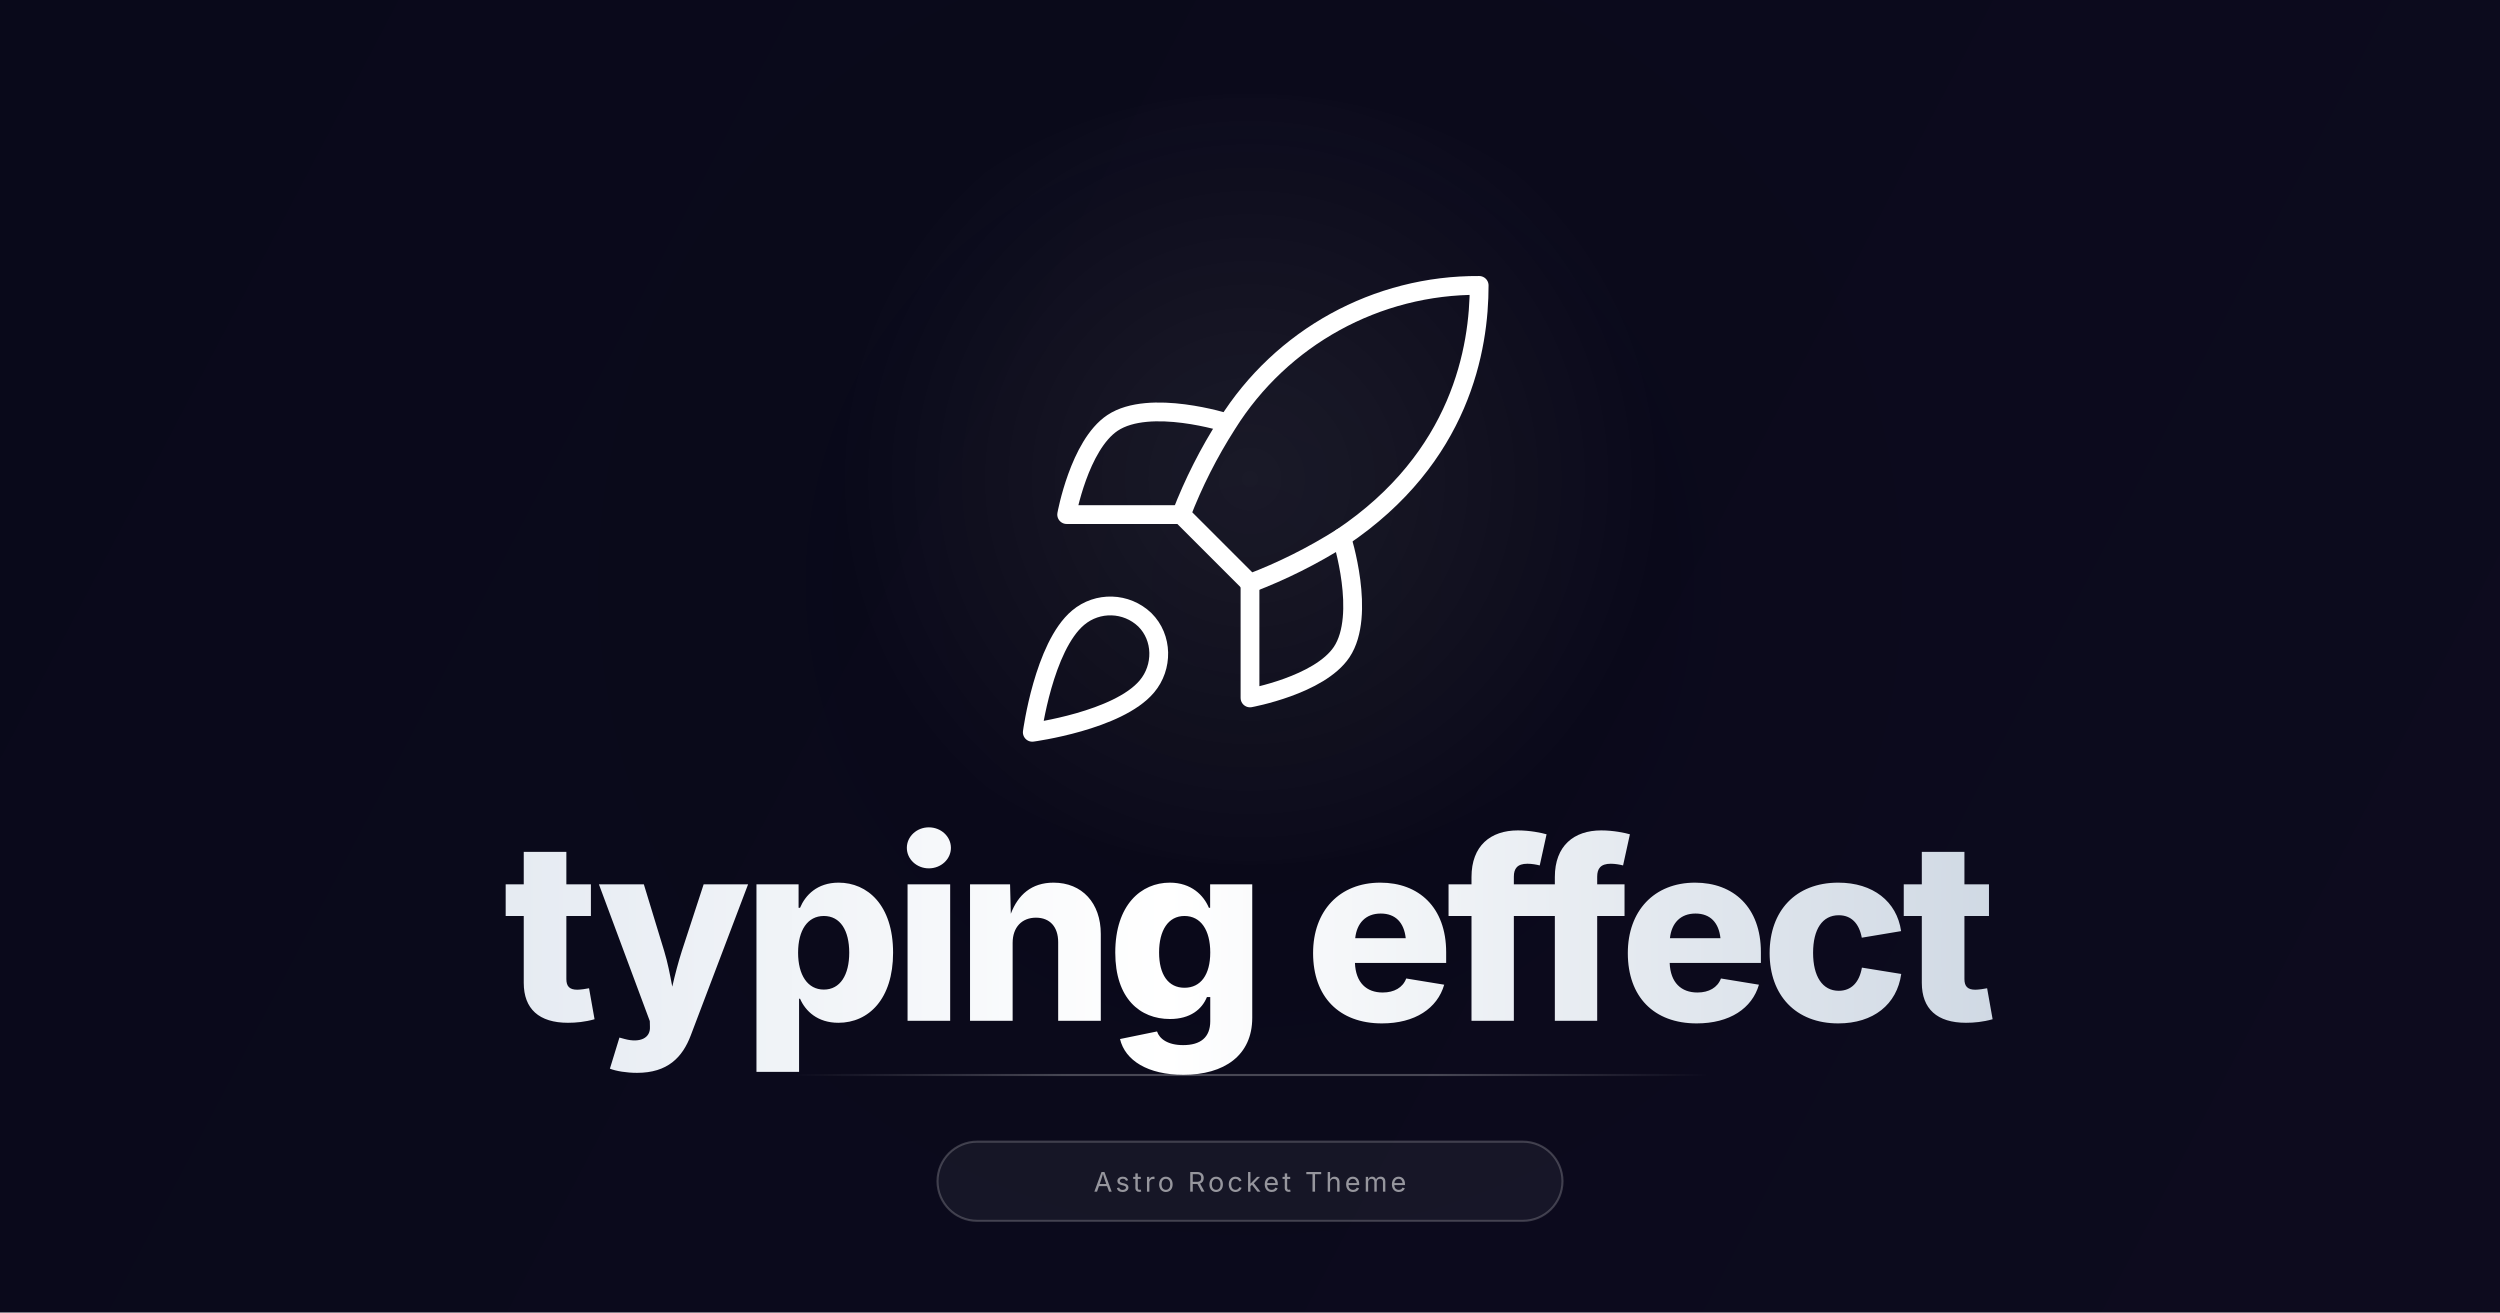
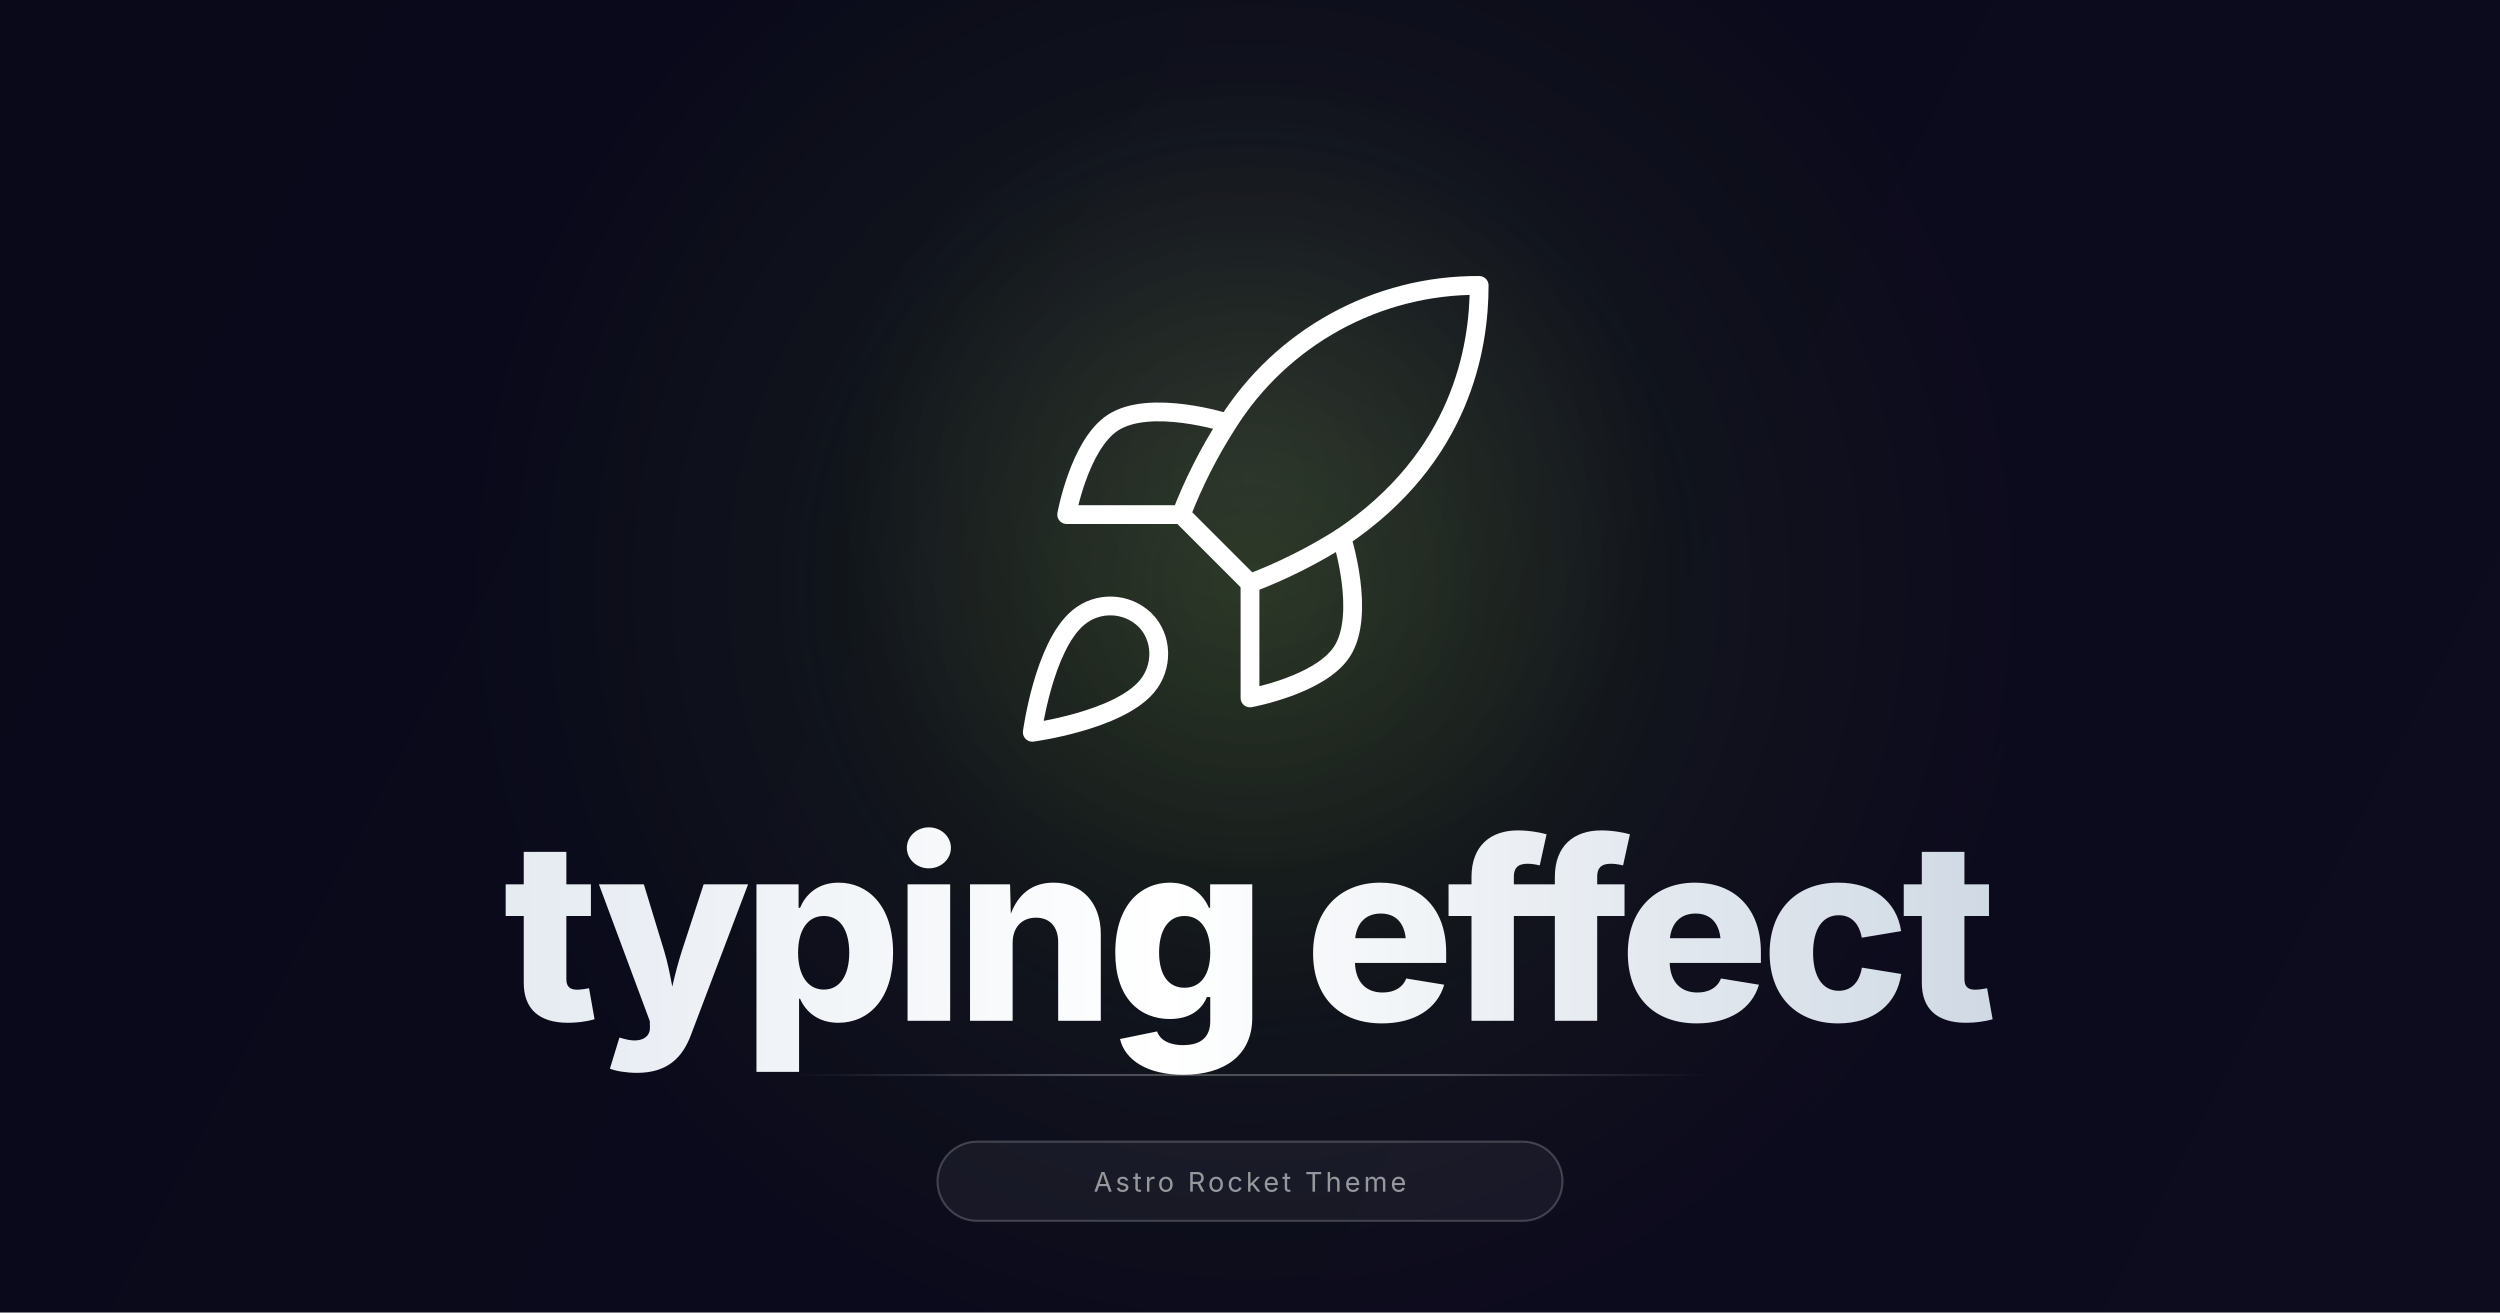
<svg xmlns="http://www.w3.org/2000/svg" width="1200" height="630" viewBox="0 0 1200 630" fill="none">
  <defs>
    <linearGradient id="bg" x1="0" y1="0" x2="1200" y2="630" gradientUnits="userSpaceOnUse">
      <stop offset="0%" stop-color="#09091a" />
      <stop offset="100%" stop-color="#0d0b1e" />
    </linearGradient>
    <radialGradient id="glowMain" cx="600" cy="280" r="380" gradientUnits="userSpaceOnUse">
-       <stop offset="0%" stop-color="currentColor" stop-opacity="0.18" />
-       <stop offset="60%" stop-color="currentColor" stop-opacity="0.04" />
-       <stop offset="100%" stop-color="currentColor" stop-opacity="0" />
+       <stop offset="0%" stop-color="#84cc16" stop-opacity="0.18" />
+       <stop offset="60%" stop-color="#84cc16" stop-opacity="0.04" />
+       <stop offset="100%" stop-color="#84cc16" stop-opacity="0" />
    </radialGradient>
    <radialGradient id="glowIcon" cx="600" cy="230" r="200" gradientUnits="userSpaceOnUse">
      <stop offset="0%" stop-color="#ffffff" stop-opacity="0.07" />
      <stop offset="100%" stop-color="#ffffff" stop-opacity="0" />
    </radialGradient>
    <linearGradient id="textGrad" x1="200" y1="0" x2="1000" y2="0" gradientUnits="userSpaceOnUse">
      <stop offset="0%" stop-color="#e2e8f0" />
      <stop offset="45%" stop-color="#ffffff" />
      <stop offset="100%" stop-color="#cbd5e1" />
    </linearGradient>
    <linearGradient id="lineGrad" x1="380" y1="0" x2="820" y2="0" gradientUnits="userSpaceOnUse">
      <stop offset="0%" stop-color="#ffffff" stop-opacity="0" />
      <stop offset="30%" stop-color="#ffffff" stop-opacity="0.25" />
      <stop offset="70%" stop-color="#ffffff" stop-opacity="0.25" />
      <stop offset="100%" stop-color="#ffffff" stop-opacity="0" />
    </linearGradient>
  </defs>
  <rect width="1200" height="630" fill="url(#bg)" />
  <rect width="1200" height="630" fill="url(#glowMain)" />
  <ellipse cx="600" cy="230" rx="210" ry="185" fill="url(#glowIcon)" />
  <g transform="translate(468, 115) scale(11)" stroke="#ffffff" stroke-width="0.82" stroke-linecap="round" stroke-linejoin="round" fill="none">
    <path d="M4.5 16.5c-1.5 1.26-2 5-2 5s3.74-.5 5-2c.71-.84.7-2.13-.09-2.91a2.18 2.18 0 0 0-2.91-.09z" />
    <path d="m12 15-3-3a22 22 0 0 1 2-3.95A12.88 12.88 0 0 1 22 2c0 2.72-.78 7.5-6 11a22.35 22.35 0 0 1-4 2z" />
    <path d="M9 12H4s.55-3.03 2-4c1.62-1.08 5 0 5 0" />
    <path d="M12 15v5s3.03-.55 4-2c1.08-1.62 0-5 0-5" />
  </g>
  <text x="600" y="490" font-family="'Outfit Variable', 'Outfit', -apple-system, BlinkMacSystemFont, 'Segoe UI', sans-serif" font-size="120" font-weight="800" fill="url(#textGrad)" text-anchor="middle" letter-spacing="-4">typing effect</text>
  <line x1="380" y1="516" x2="820" y2="516" stroke="url(#lineGrad)" stroke-width="1" />
  <rect x="450" y="548" width="300" height="38" rx="19" fill="#ffffff" fill-opacity="0.05" stroke="#ffffff" stroke-opacity="0.20" stroke-width="1" />
  <text x="600" y="572" font-family="'Outfit Variable', 'Outfit', -apple-system, BlinkMacSystemFont, 'Segoe UI', sans-serif" font-size="13" fill="#ffffff" fill-opacity="0.55" text-anchor="middle" letter-spacing="1.5">Astro Rocket Theme</text>
</svg>
